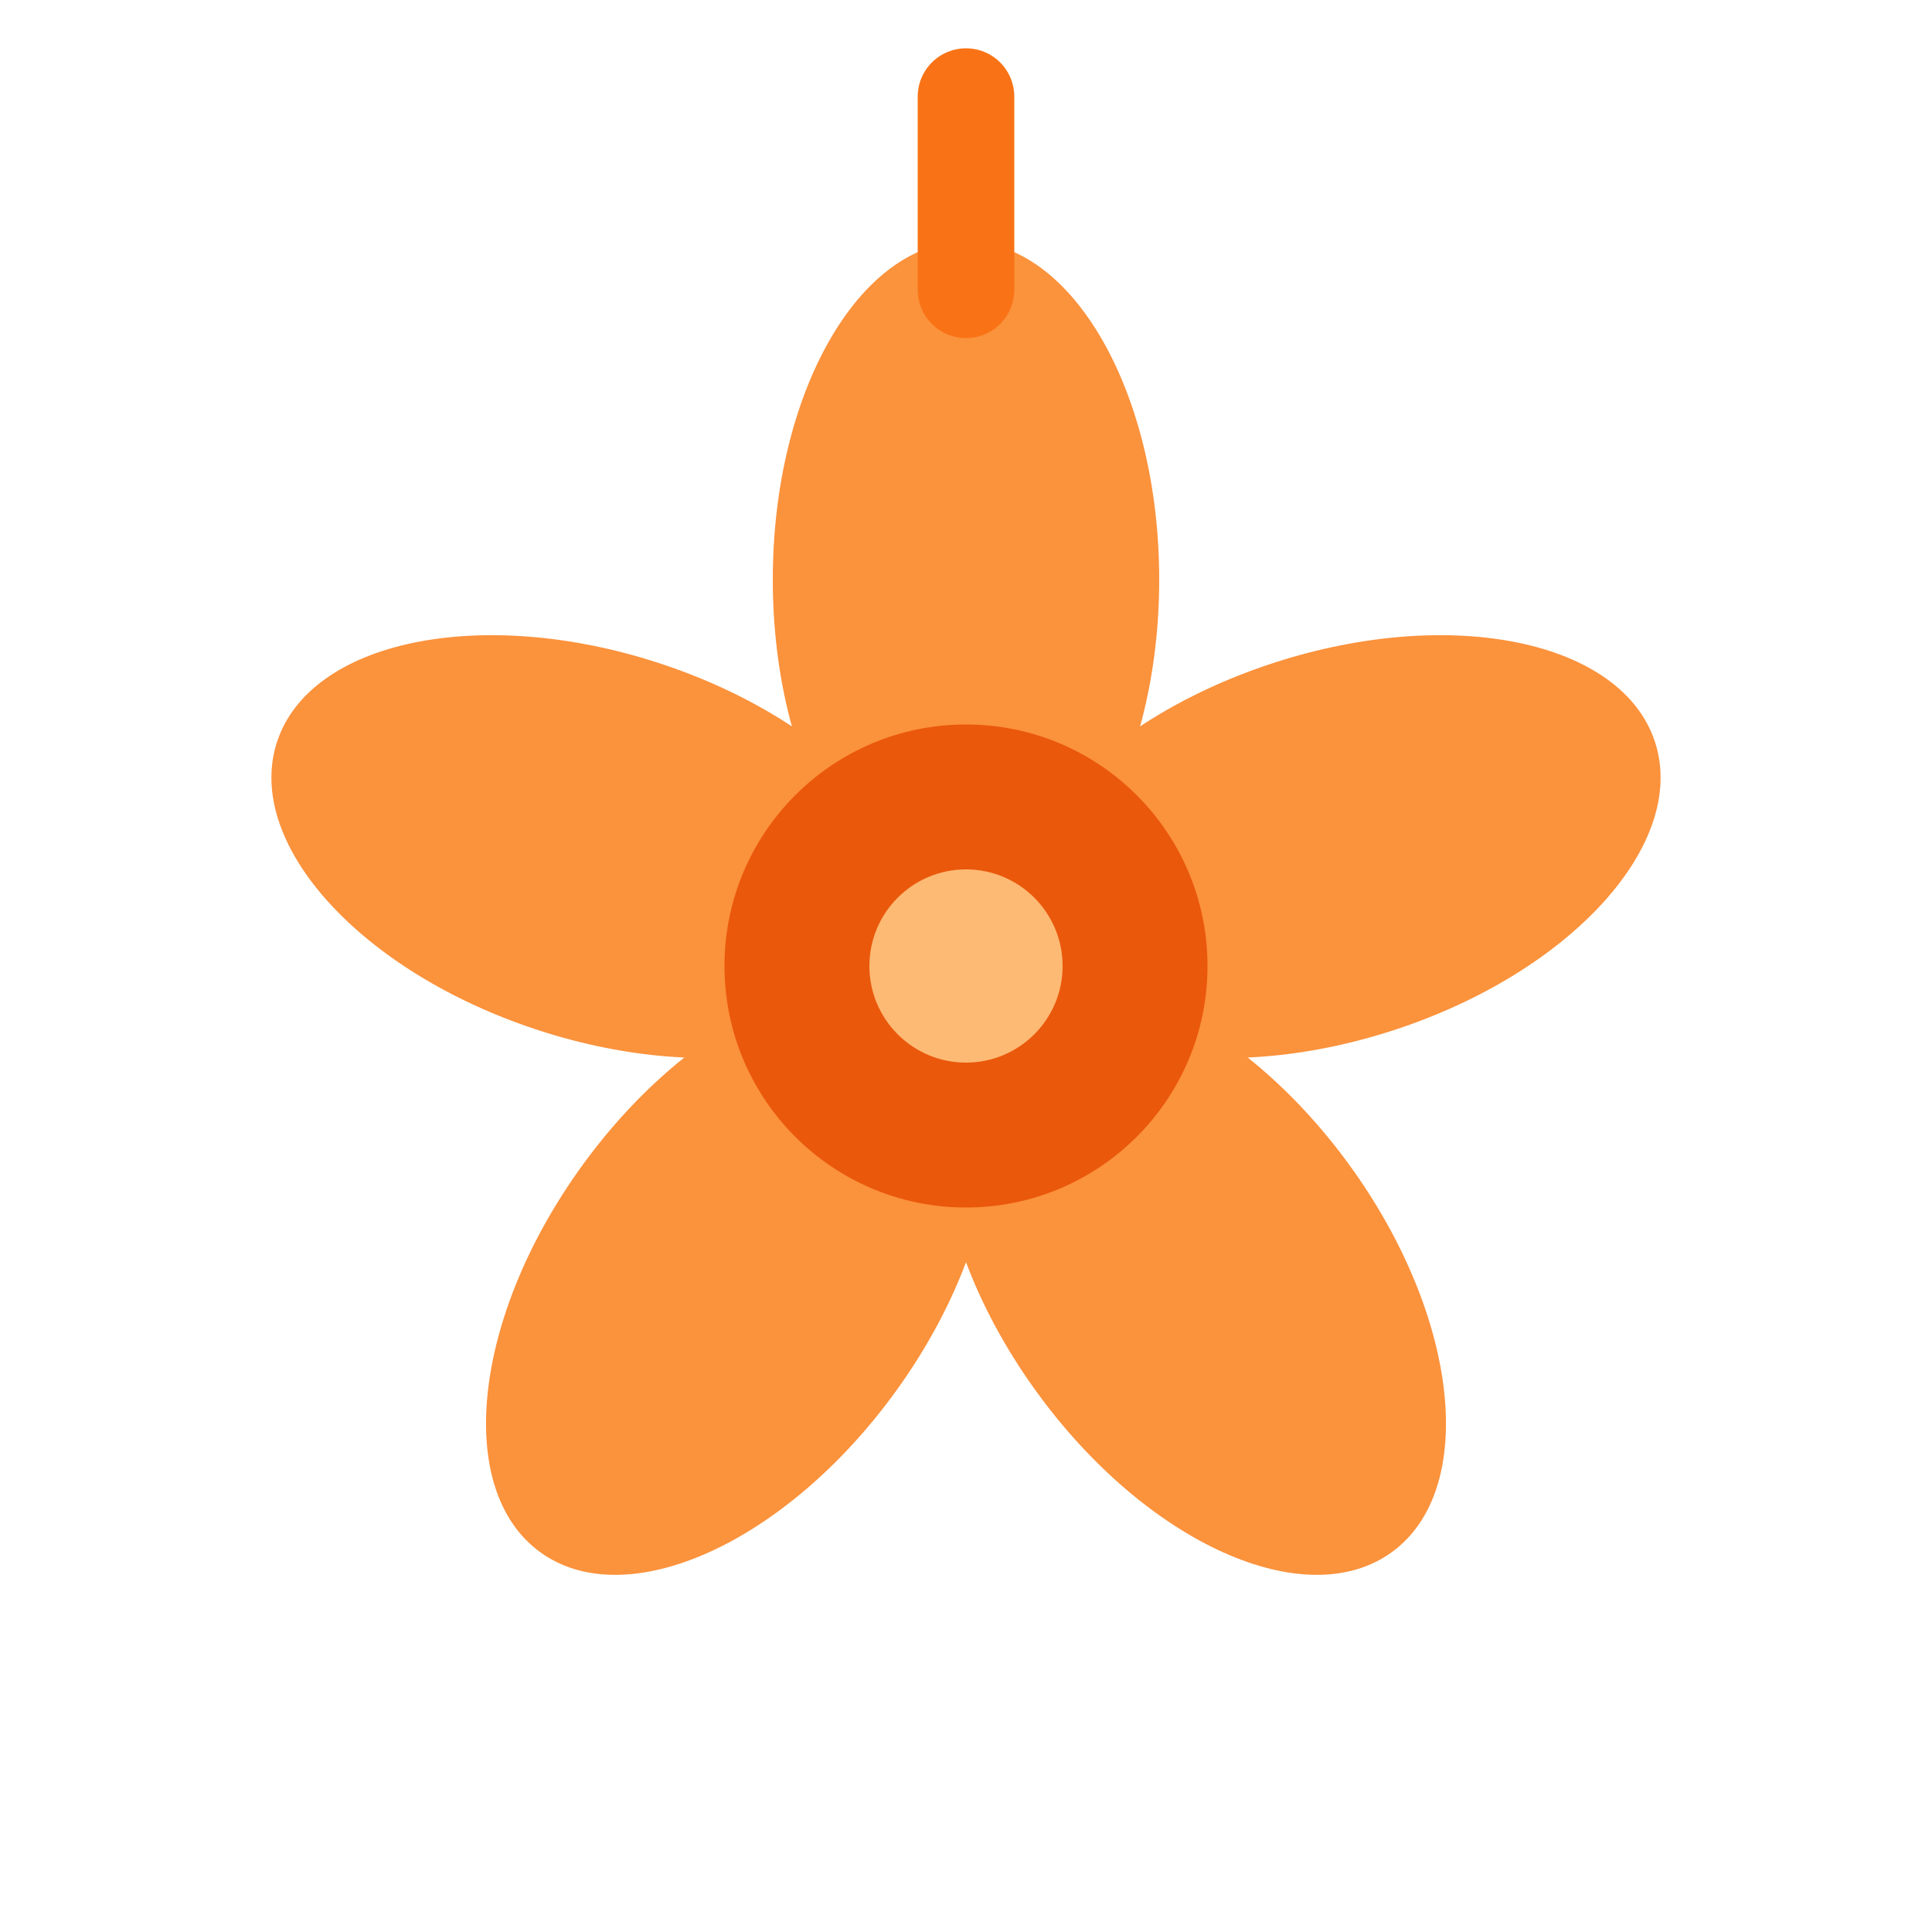
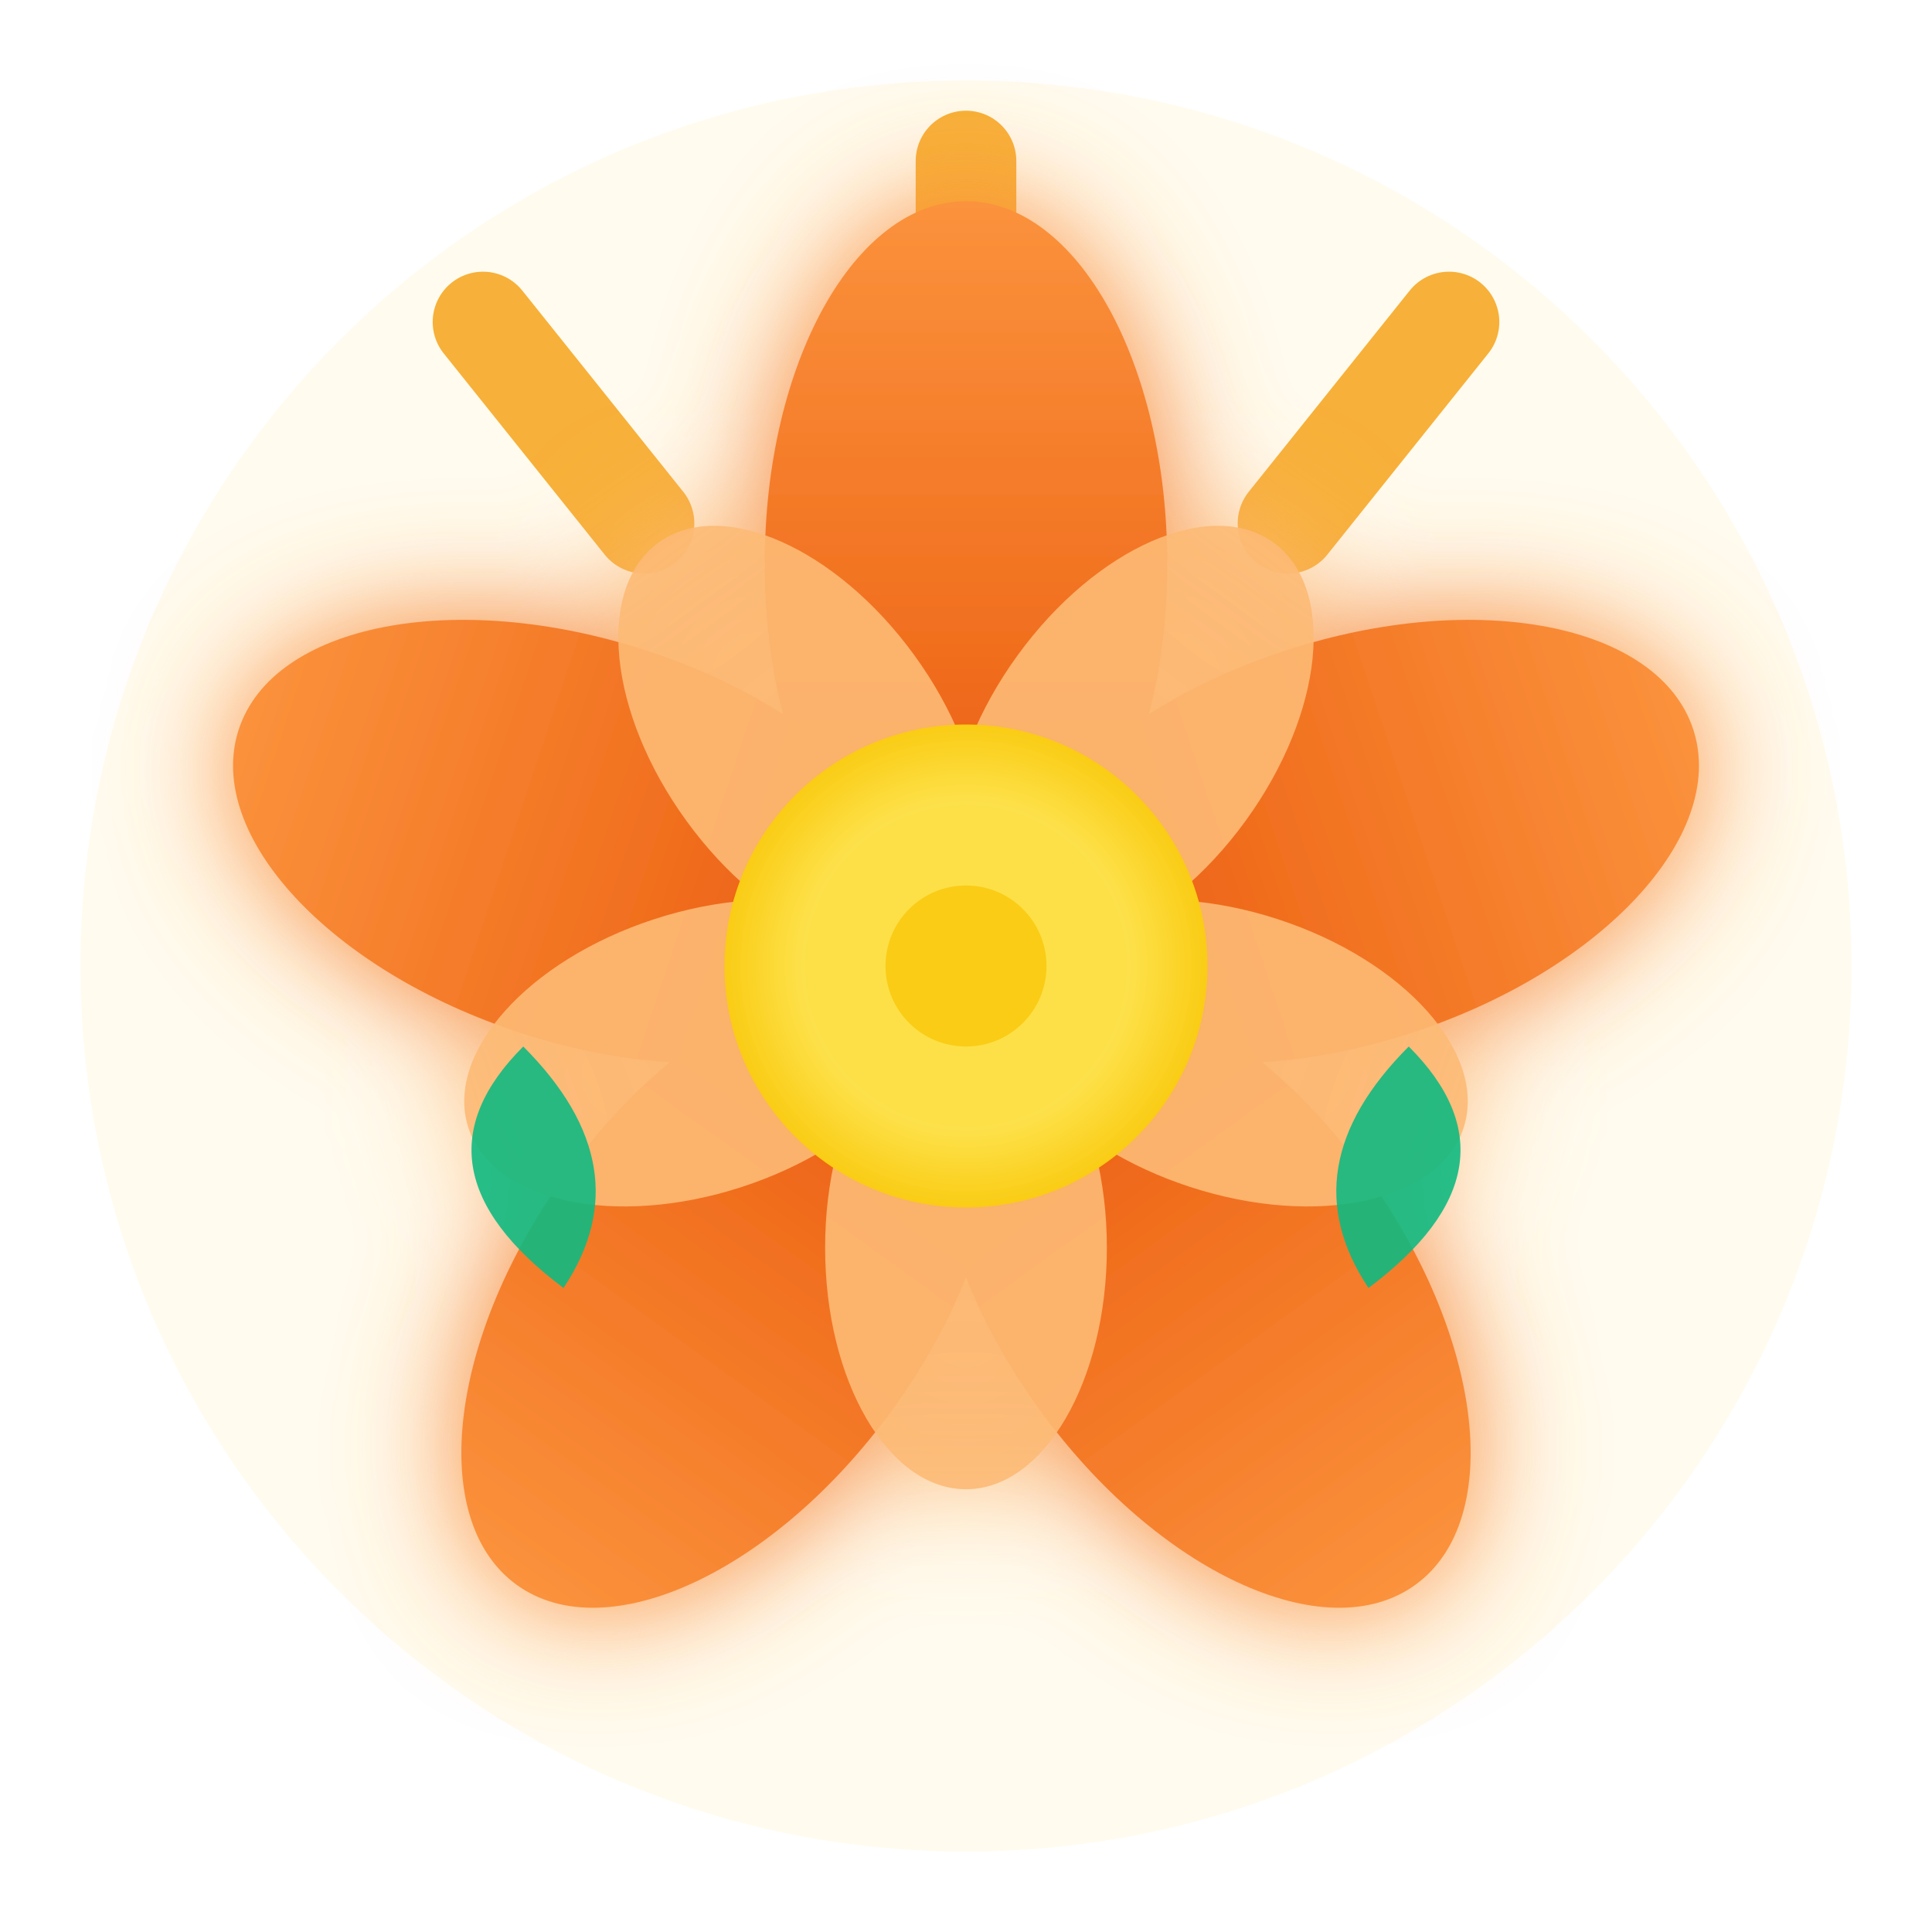
- <svg xmlns="http://www.w3.org/2000/svg" width="40" height="40" viewBox="0 0 40 40" fill="none">
-   <g transform="translate(20, 20)">
-     <ellipse cx="0" cy="-8" rx="4" ry="7" fill="#FB923C" transform="rotate(0)" />
-     <ellipse cx="0" cy="-8" rx="4" ry="7" fill="#FB923C" transform="rotate(72)" />
-     <ellipse cx="0" cy="-8" rx="4" ry="7" fill="#FB923C" transform="rotate(144)" />
-     <ellipse cx="0" cy="-8" rx="4" ry="7" fill="#FB923C" transform="rotate(216)" />
-     <ellipse cx="0" cy="-8" rx="4" ry="7" fill="#FB923C" transform="rotate(288)" />
-     <circle cx="0" cy="0" r="5" fill="#EA580C" />
-     <circle cx="0" cy="0" r="2" fill="#FDBA74" />
+ <svg xmlns="http://www.w3.org/2000/svg" width="48" height="48" viewBox="0 0 48 48" fill="none">
+   <defs>
+     <linearGradient id="petalGrad" x1="0%" y1="0%" x2="0%" y2="100%">
+       <stop offset="0%" style="stop-color:#FB923C;stop-opacity:1" />
+       <stop offset="100%" style="stop-color:#EA580C;stop-opacity:1" />
+     </linearGradient>
+     <radialGradient id="centerGrad" cx="50%" cy="50%">
+       <stop offset="0%" style="stop-color:#FEF3C7;stop-opacity:1" />
+       <stop offset="70%" style="stop-color:#FDE047;stop-opacity:1" />
+       <stop offset="100%" style="stop-color:#FACC15;stop-opacity:1" />
+     </radialGradient>
+     <filter id="glow">
+       <feGaussianBlur stdDeviation="1.5" result="coloredBlur" />
+       <feMerge>
+         <feMergeNode in="coloredBlur" />
+         <feMergeNode in="SourceGraphic" />
+       </feMerge>
+     </filter>
+   </defs>
+   <circle cx="24" cy="24" r="22" fill="#FEF3C7" opacity="0.3" />
+   <line x1="24" y1="4" x2="24" y2="10" stroke="#F59E0B" stroke-width="2.5" stroke-linecap="round" opacity="0.8" />
+   <line x1="36" y1="8" x2="32" y2="13" stroke="#F59E0B" stroke-width="2.5" stroke-linecap="round" opacity="0.8" />
+   <line x1="12" y1="8" x2="16" y2="13" stroke="#F59E0B" stroke-width="2.5" stroke-linecap="round" opacity="0.8" />
+   <g transform="translate(24, 24)" filter="url(#glow)">
+     <ellipse cx="0" cy="-10" rx="5" ry="9" fill="url(#petalGrad)" transform="rotate(0)" />
+     <ellipse cx="0" cy="-10" rx="5" ry="9" fill="url(#petalGrad)" transform="rotate(72)" />
+     <ellipse cx="0" cy="-10" rx="5" ry="9" fill="url(#petalGrad)" transform="rotate(144)" />
+     <ellipse cx="0" cy="-10" rx="5" ry="9" fill="url(#petalGrad)" transform="rotate(216)" />
+     <ellipse cx="0" cy="-10" rx="5" ry="9" fill="url(#petalGrad)" transform="rotate(288)" />
+     <ellipse cx="0" cy="-7" rx="3.5" ry="6" fill="#FDBA74" opacity="0.9" transform="rotate(36)" />
+     <ellipse cx="0" cy="-7" rx="3.5" ry="6" fill="#FDBA74" opacity="0.9" transform="rotate(108)" />
+     <ellipse cx="0" cy="-7" rx="3.5" ry="6" fill="#FDBA74" opacity="0.9" transform="rotate(180)" />
+     <ellipse cx="0" cy="-7" rx="3.5" ry="6" fill="#FDBA74" opacity="0.9" transform="rotate(252)" />
+     <ellipse cx="0" cy="-7" rx="3.5" ry="6" fill="#FDBA74" opacity="0.9" transform="rotate(324)" />
+     <circle cx="0" cy="0" r="6" fill="url(#centerGrad)" />
+     <circle cx="0" cy="0" r="4" fill="#FDE047" />
+     <circle cx="0" cy="0" r="2" fill="#FACC15" />
  </g>
-   <line x1="20" y1="2" x2="20" y2="6" stroke="#F97316" stroke-width="2" stroke-linecap="round" />
+   <path d="M 14 32 Q 10 29 13 26 Q 16 29 14 32" fill="#10B981" opacity="0.9" />
+   <path d="M 34 32 Q 38 29 35 26 Q 32 29 34 32" fill="#10B981" opacity="0.9" />
</svg>
